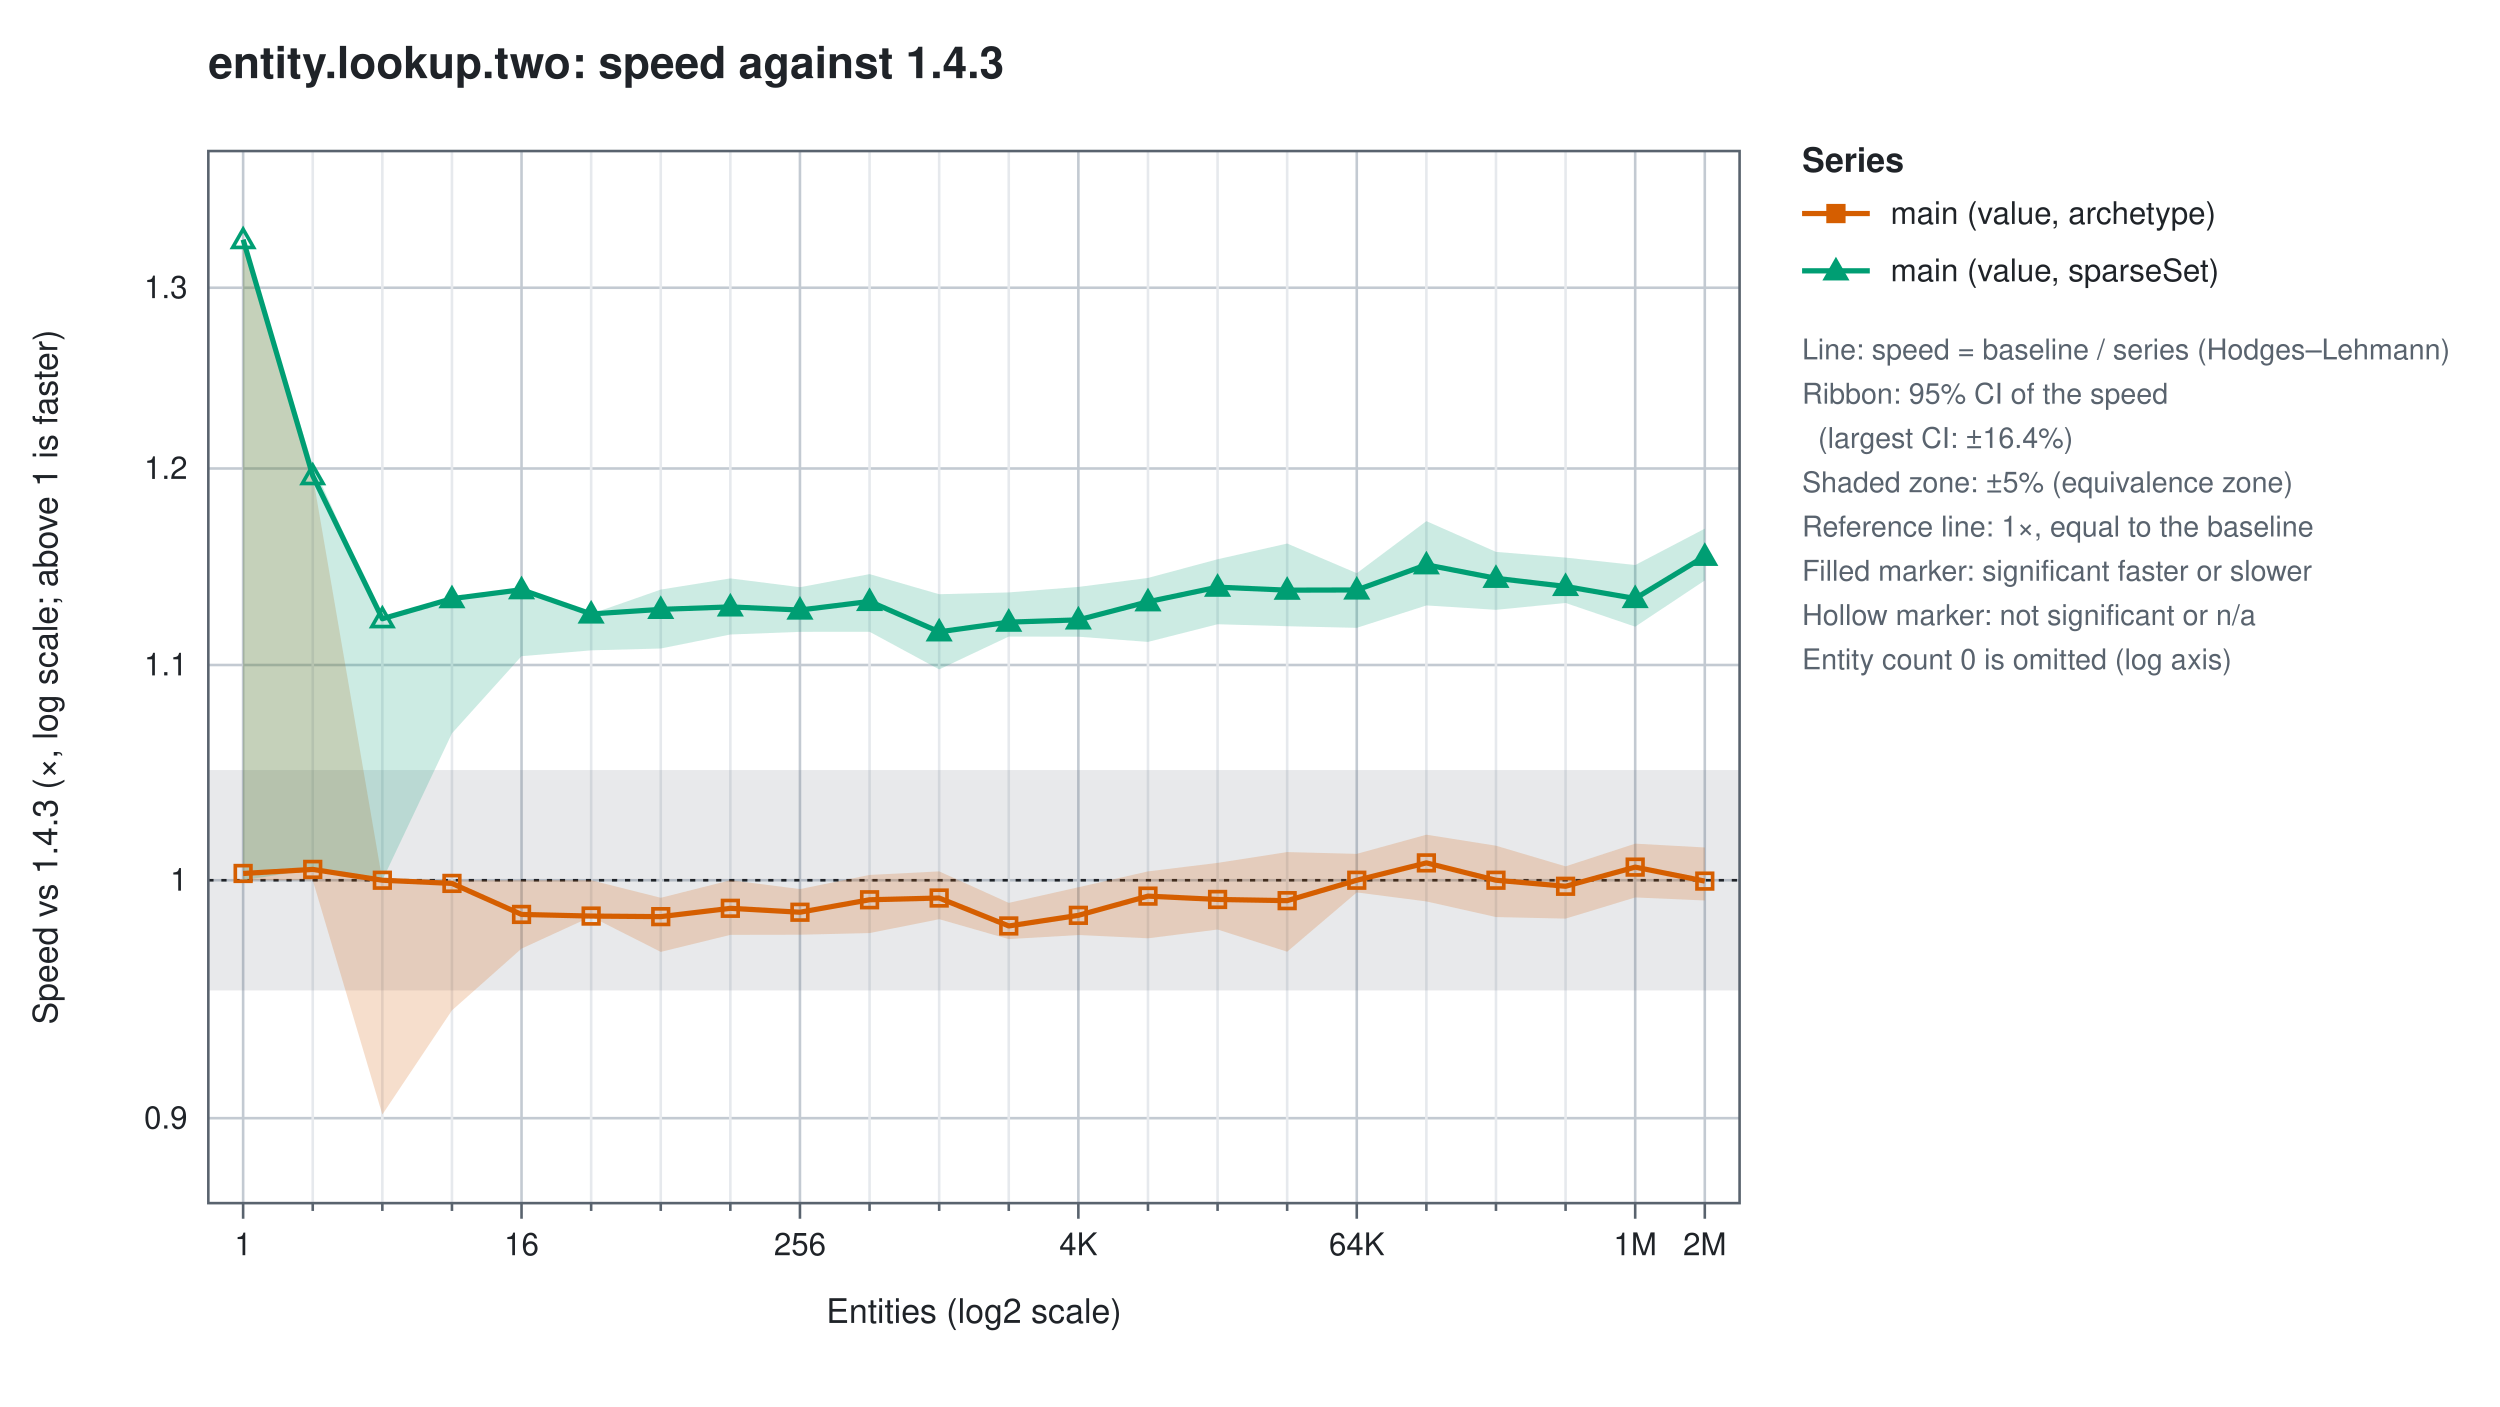
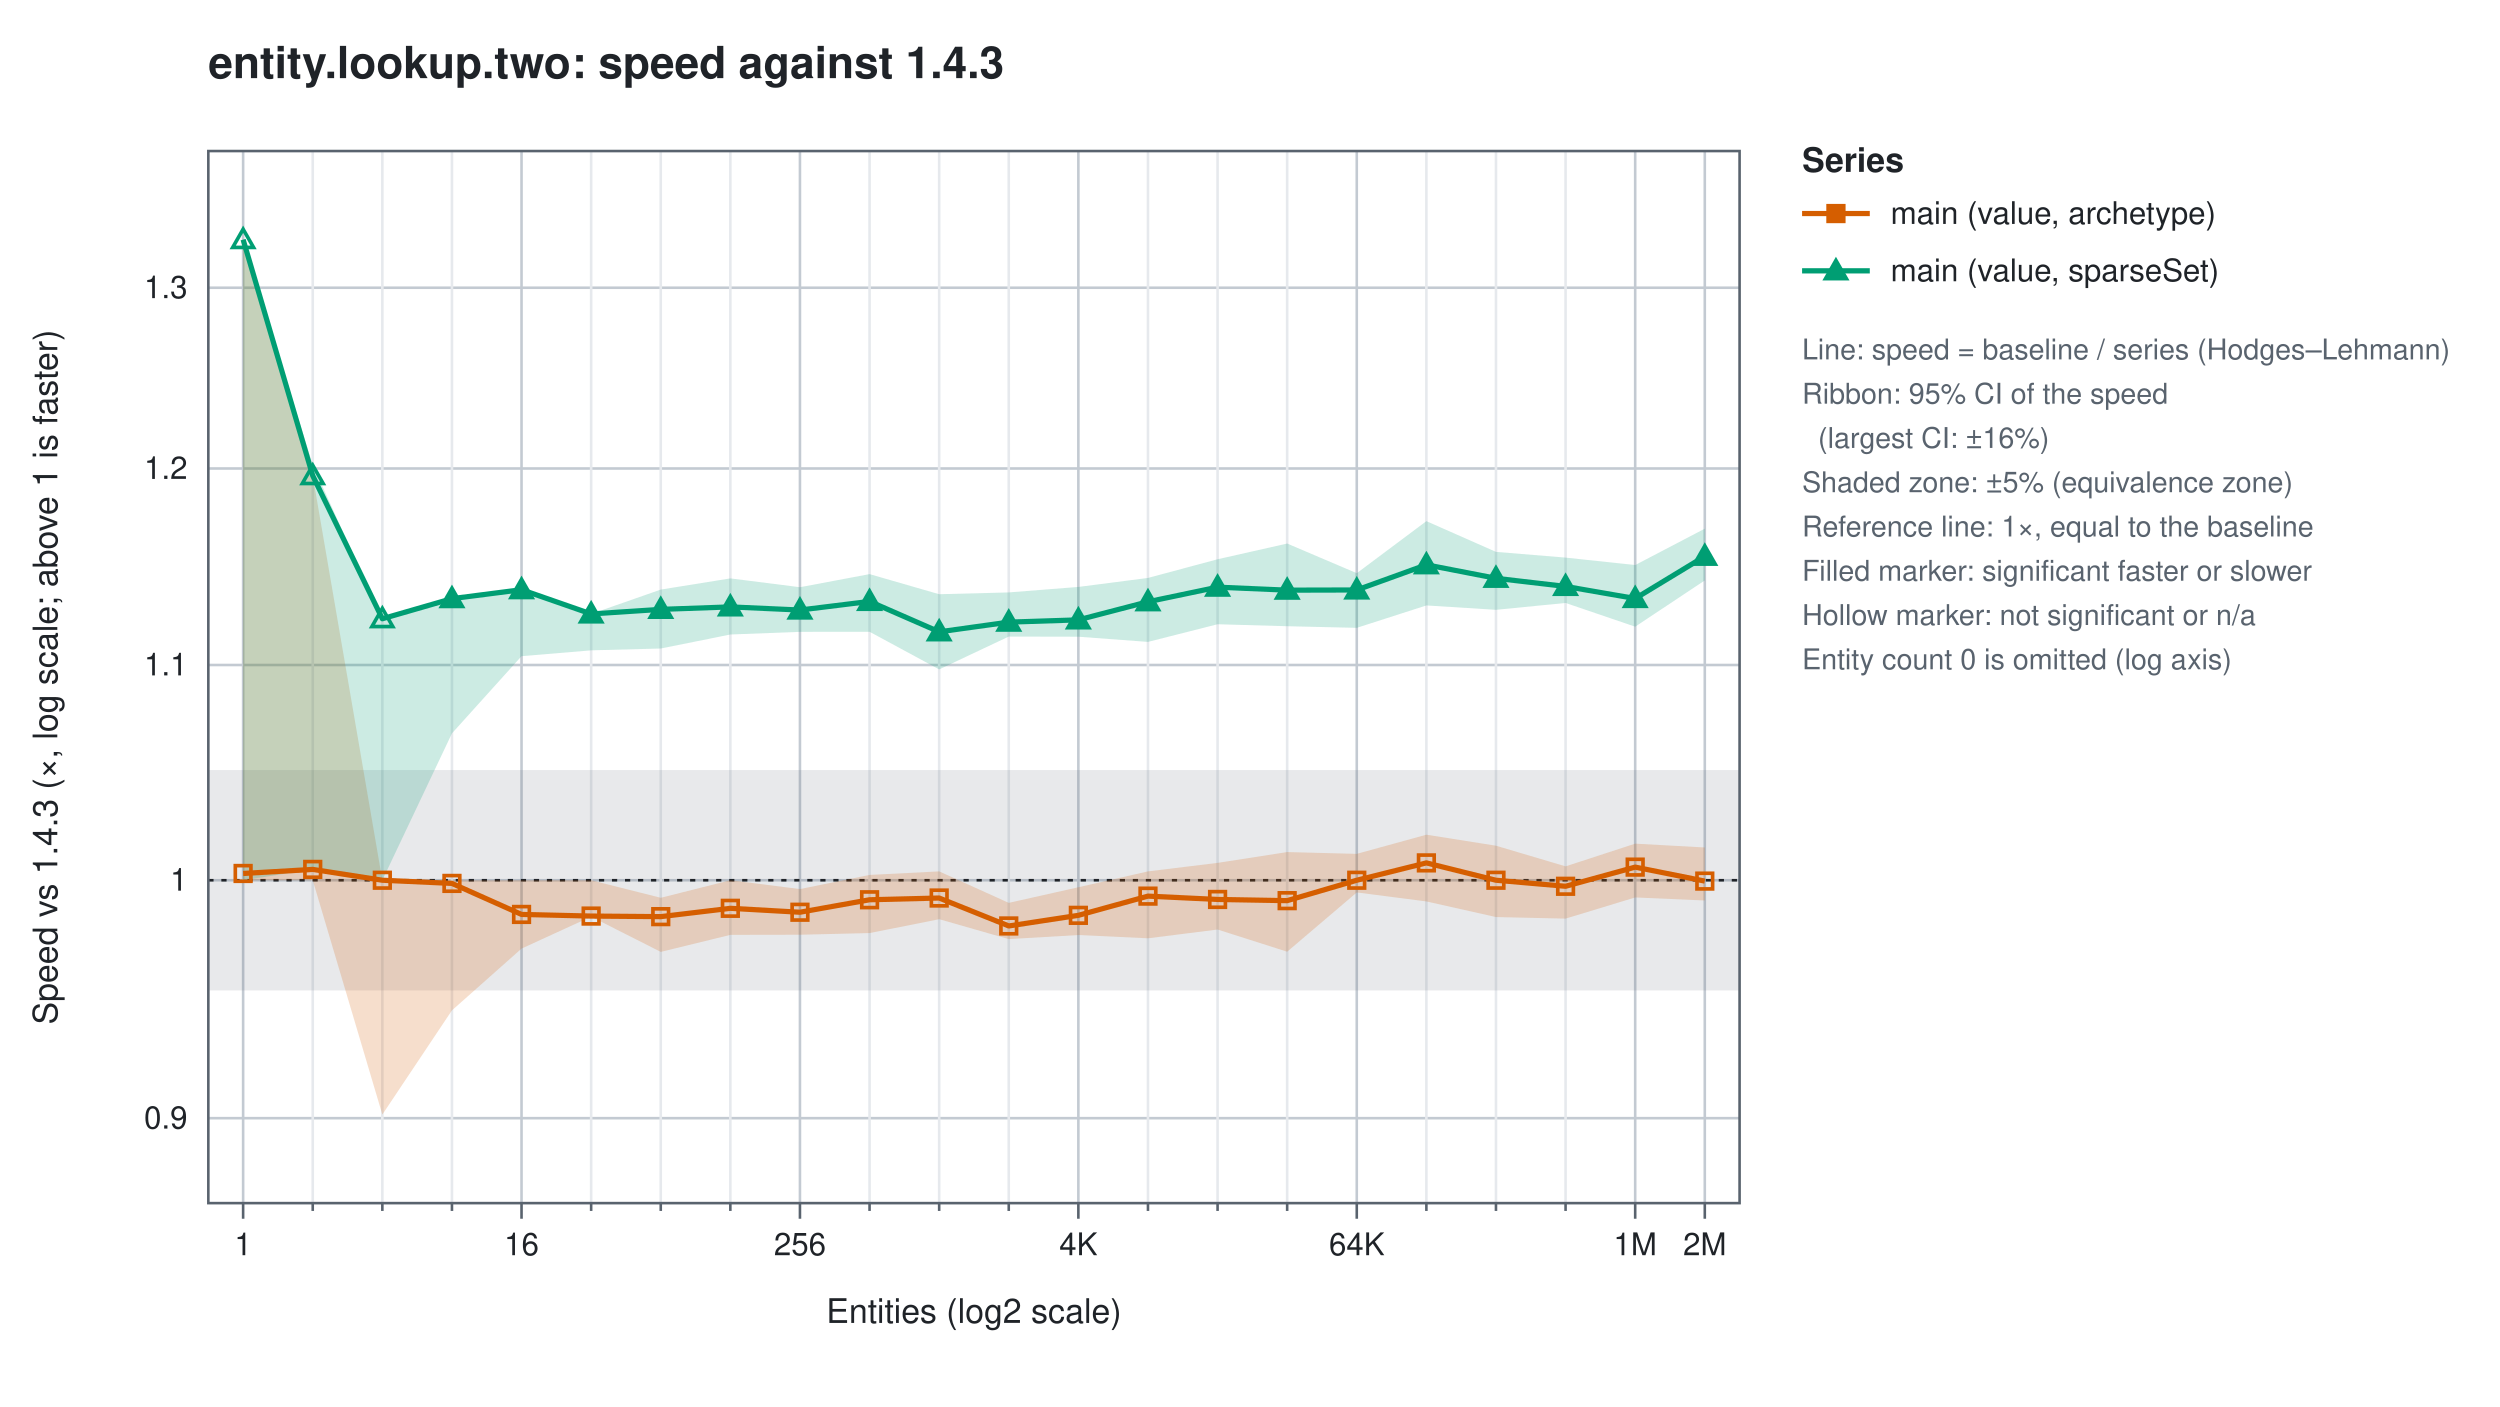
<svg xmlns="http://www.w3.org/2000/svg" viewBox="0 0 960 540" width="960" height="540" role="img" aria-label="entity.lookup.two: speed against 1.4.3">
  <style>
text{font-family:-apple-system,BlinkMacSystemFont,'Segoe UI',Helvetica,Arial,sans-serif;fill:#1f2328}
.title{font-size:17px;font-weight:600}.axis-title{font-size:13px}.tick{font-size:12px}.legend{font-size:12px}.legend-title{font-size:13px;font-weight:600}.note{font-size:11px;fill:#59636e}
.grid{stroke:#c3cad2;stroke-width:1}.minor{stroke:#e6e9ed;stroke-width:1}.axis{stroke:#59636e;stroke-width:1}.frame{fill:none;stroke:#59636e;stroke-width:1}
.line{fill:none;stroke:currentColor;stroke-width:2;stroke-linejoin:round}.baseline{stroke-dasharray:7 4}
.band{fill:currentColor;fill-opacity:.16;stroke:currentColor;stroke-opacity:.4;stroke-width:1;stroke-linejoin:round}.ribbon{fill:currentColor;fill-opacity:.2;stroke:none}.errbar{fill:none;stroke:currentColor;stroke-width:2.4;stroke-linecap:butt}
.zone{fill:#59636e;fill-opacity:.14;stroke:none}.ref{stroke:#1f2328;stroke-width:1;stroke-dasharray:2 3}
.marker{fill:currentColor;stroke:currentColor;stroke-width:1.4}.marker.hollow{fill:none}
.c0{color:#0072B2}
.c1{color:#D55E00}
.c2{color:#009E73}
.c3{color:#CC79A7}
.c4{color:#E69F00}
.c5{color:#56B4E9}
.c6{color:#6E6E6E}
.errbar.e0{color:#003959}
.errbar.e1{color:#6B2F00}
.errbar.e2{color:#004F3A}
.errbar.e3{color:#663D54}
.errbar.e4{color:#735000}
.errbar.e5{color:#2B5A75}
.errbar.e6{color:#373737}
@media (prefers-color-scheme: dark){
text{fill:#e6edf3}.note{fill:#9198a1}
.grid{stroke:#4a525c}.minor{stroke:#2d333b}.axis,.frame{stroke:#9198a1}.zone{fill:#9198a1}.ref{stroke:#e6edf3}
.c0{color:#5AB4F0}
.c1{color:#F28C42}
.c2{color:#2FD0A0}
.c3{color:#E69BC4}
.c4{color:#F2B83A}
.c5{color:#8FD0F5}
.c6{color:#B4B4B4}
.errbar.e0{color:#A4D6F7}
.errbar.e1{color:#F8C097}
.errbar.e2{color:#8DE5CB}
.errbar.e3{color:#F1C8DF}
.errbar.e4{color:#F8D893}
.errbar.e5{color:#C1E5FA}
.errbar.e6{color:#D6D6D6}
}
</style>
  <clipPath id="plot-area">
    <rect x="80" y="58" width="588" height="404" />
  </clipPath>
  <text class="title" x="80" y="30">entity.lookup.two: speed against 1.4.3</text>
  <line class="grid" x1="80" x2="668" y1="429.38" y2="429.38" />
  <text class="tick" text-anchor="end" x="72" y="433.38">0.9</text>
  <line class="grid" x1="80" x2="668" y1="338.01" y2="338.01" />
  <text class="tick" text-anchor="end" x="72" y="342.01">1</text>
  <line class="grid" x1="80" x2="668" y1="255.36" y2="255.36" />
  <text class="tick" text-anchor="end" x="72" y="259.36">1.1</text>
  <line class="grid" x1="80" x2="668" y1="179.9" y2="179.9" />
  <text class="tick" text-anchor="end" x="72" y="183.9">1.2</text>
  <line class="grid" x1="80" x2="668" y1="110.49" y2="110.49" />
  <text class="tick" text-anchor="end" x="72" y="114.49">1.3</text>
  <line class="grid" x1="93.36" x2="93.36" y1="58" y2="462" />
  <line class="axis" x1="93.36" x2="93.36" y1="462" y2="468" />
  <text class="tick" text-anchor="middle" x="93.36" y="482">1</text>
  <line class="minor" x1="120.09" x2="120.09" y1="58" y2="462" />
  <line class="axis" x1="120.09" x2="120.09" y1="462" y2="465" />
  <line class="minor" x1="146.82" x2="146.82" y1="58" y2="462" />
  <line class="axis" x1="146.82" x2="146.82" y1="462" y2="465" />
  <line class="minor" x1="173.55" x2="173.55" y1="58" y2="462" />
  <line class="axis" x1="173.55" x2="173.55" y1="462" y2="465" />
  <line class="grid" x1="200.27" x2="200.27" y1="58" y2="462" />
  <line class="axis" x1="200.27" x2="200.27" y1="462" y2="468" />
  <text class="tick" text-anchor="middle" x="200.27" y="482">16</text>
  <line class="minor" x1="227" x2="227" y1="58" y2="462" />
  <line class="axis" x1="227" x2="227" y1="462" y2="465" />
  <line class="minor" x1="253.73" x2="253.73" y1="58" y2="462" />
  <line class="axis" x1="253.73" x2="253.73" y1="462" y2="465" />
  <line class="minor" x1="280.45" x2="280.45" y1="58" y2="462" />
  <line class="axis" x1="280.45" x2="280.45" y1="462" y2="465" />
  <line class="grid" x1="307.18" x2="307.18" y1="58" y2="462" />
  <line class="axis" x1="307.18" x2="307.18" y1="462" y2="468" />
  <text class="tick" text-anchor="middle" x="307.18" y="482">256</text>
  <line class="minor" x1="333.91" x2="333.91" y1="58" y2="462" />
  <line class="axis" x1="333.91" x2="333.91" y1="462" y2="465" />
  <line class="minor" x1="360.64" x2="360.64" y1="58" y2="462" />
  <line class="axis" x1="360.64" x2="360.64" y1="462" y2="465" />
  <line class="minor" x1="387.36" x2="387.36" y1="58" y2="462" />
  <line class="axis" x1="387.36" x2="387.36" y1="462" y2="465" />
  <line class="grid" x1="414.09" x2="414.09" y1="58" y2="462" />
  <line class="axis" x1="414.09" x2="414.09" y1="462" y2="468" />
  <text class="tick" text-anchor="middle" x="414.09" y="482">4K</text>
  <line class="minor" x1="440.82" x2="440.82" y1="58" y2="462" />
  <line class="axis" x1="440.82" x2="440.82" y1="462" y2="465" />
  <line class="minor" x1="467.55" x2="467.55" y1="58" y2="462" />
  <line class="axis" x1="467.55" x2="467.55" y1="462" y2="465" />
  <line class="minor" x1="494.27" x2="494.27" y1="58" y2="462" />
  <line class="axis" x1="494.27" x2="494.27" y1="462" y2="465" />
  <line class="grid" x1="521" x2="521" y1="58" y2="462" />
  <line class="axis" x1="521" x2="521" y1="462" y2="468" />
  <text class="tick" text-anchor="middle" x="521" y="482">64K</text>
  <line class="minor" x1="547.73" x2="547.73" y1="58" y2="462" />
  <line class="axis" x1="547.73" x2="547.73" y1="462" y2="465" />
  <line class="minor" x1="574.45" x2="574.45" y1="58" y2="462" />
  <line class="axis" x1="574.45" x2="574.45" y1="462" y2="465" />
  <line class="minor" x1="601.18" x2="601.18" y1="58" y2="462" />
  <line class="axis" x1="601.18" x2="601.18" y1="462" y2="465" />
  <line class="grid" x1="627.91" x2="627.91" y1="58" y2="462" />
  <line class="axis" x1="627.91" x2="627.91" y1="462" y2="468" />
  <text class="tick" text-anchor="middle" x="627.91" y="482">1M</text>
  <line class="grid" x1="654.64" x2="654.64" y1="58" y2="462" />
  <line class="axis" x1="654.64" x2="654.64" y1="462" y2="468" />
  <text class="tick" text-anchor="middle" x="654.64" y="482">2M</text>
  <rect class="zone" x="80" y="295.7" width="588" height="84.62" />
  <line class="ref" x1="80" x2="668" y1="338.01" y2="338.01" />
  <rect class="frame" x="80" y="58" width="588" height="404" />
  <text class="axis-title" text-anchor="middle" x="374" y="508">Entities (log2 scale)</text>
  <text class="axis-title" text-anchor="middle" transform="translate(22 260) rotate(-90)">Speed vs 1.4.3 (×, log scale; above 1 is faster)</text>
  <g clip-path="url(#plot-area)">
    <polygon class="ribbon c1" points="93.36,92.01 120.09,182.67 146.82,338.01 173.55,338.01 200.27,338.01 227,338.01 253.73,344.75 280.45,338.01 307.18,341.4 333.91,335.97 360.64,334.61 387.36,346.7 414.09,340.7 440.82,334.61 467.55,331.34 494.27,327.19 521,327.88 547.73,320.52 574.45,324.75 601.18,332.68 627.91,323.96 654.64,325.43 654.64,345.79 627.91,344.62 601.18,352.75 574.45,352.15 547.73,346.15 521,342.7 494.27,365.46 467.55,356.94 440.82,360.31 414.09,359.05 387.36,360.62 360.64,352.97 333.91,358.3 307.18,358.94 280.45,358.99 253.73,365.53 227,352 200.27,364.26 173.55,387.98 146.82,427.99 120.09,338.01 93.36,338.01" />
    <polygon class="ribbon c2" points="93.36,92.01 120.09,178.51 146.82,237.6 173.55,229.88 200.27,225.72 227,235.75 253.73,226.4 280.45,222.1 307.18,225.49 333.91,220.46 360.64,228.18 387.36,227.49 414.09,225.38 440.82,221.93 467.55,214.75 494.27,208.72 521,220.11 547.73,200.12 574.45,211.92 601.18,214.12 627.91,216.98 654.64,203 654.64,222.88 627.91,240.65 601.18,231.54 574.45,234.17 547.73,232.49 521,241.09 494.27,240.47 467.55,239.71 440.82,246.49 414.09,244.5 387.36,244.44 360.64,257.05 333.91,242.6 307.18,242.63 280.45,243.65 253.73,249.03 227,249.73 200.27,251.97 173.55,281.61 146.82,338.01 120.09,333.85 93.36,338.01" />
    <polyline class="line c1" points="93.36,335.41 120.09,333.85 146.82,338.01 173.55,339.23 200.27,351.14 227,351.77 253.73,351.99 280.45,348.79 307.18,350.3 333.91,345.51 360.64,344.84 387.36,355.57 414.09,351.49 440.82,344.11 467.55,345.39 494.27,345.85 521,338.01 547.73,331.35 574.45,338.01 601.18,340.33 627.91,332.97 654.64,338.34" />
    <polyline class="line c2" points="93.36,92.01 120.09,182.67 146.82,237.6 173.55,229.88 200.27,226.44 227,235.75 253.73,234 280.45,233.05 307.18,234.25 333.91,230.95 360.64,242.62 387.36,238.9 414.09,238.03 440.82,231.07 467.55,225.47 494.27,226.62 521,226.55 547.73,216.88 574.45,222.07 601.18,225.19 627.91,229.83 654.64,213.61" />
    <rect class="marker c1 hollow" x="90.36" y="332.41" width="6" height="6" />
    <rect class="marker c1 hollow" x="117.09" y="330.85" width="6" height="6" />
    <rect class="marker c1 hollow" x="143.82" y="335.01" width="6" height="6" />
    <rect class="marker c1 hollow" x="170.55" y="336.23" width="6" height="6" />
    <rect class="marker c1 hollow" x="197.27" y="348.14" width="6" height="6" />
    <rect class="marker c1 hollow" x="224" y="348.77" width="6" height="6" />
    <rect class="marker c1 hollow" x="250.73" y="348.99" width="6" height="6" />
    <rect class="marker c1 hollow" x="277.45" y="345.79" width="6" height="6" />
    <rect class="marker c1 hollow" x="304.18" y="347.3" width="6" height="6" />
    <rect class="marker c1 hollow" x="330.91" y="342.51" width="6" height="6" />
    <rect class="marker c1 hollow" x="357.64" y="341.84" width="6" height="6" />
    <rect class="marker c1 hollow" x="384.36" y="352.57" width="6" height="6" />
    <rect class="marker c1 hollow" x="411.09" y="348.49" width="6" height="6" />
    <rect class="marker c1 hollow" x="437.82" y="341.11" width="6" height="6" />
    <rect class="marker c1 hollow" x="464.55" y="342.39" width="6" height="6" />
    <rect class="marker c1 hollow" x="491.27" y="342.85" width="6" height="6" />
    <rect class="marker c1 hollow" x="518" y="335.01" width="6" height="6" />
    <rect class="marker c1 hollow" x="544.73" y="328.35" width="6" height="6" />
    <rect class="marker c1 hollow" x="571.45" y="335.01" width="6" height="6" />
    <rect class="marker c1 hollow" x="598.18" y="337.33" width="6" height="6" />
    <rect class="marker c1 hollow" x="624.91" y="329.97" width="6" height="6" />
    <rect class="marker c1 hollow" x="651.64" y="335.34" width="6" height="6" />
    <polygon class="marker c2 hollow" points="93.36,88.01 97.36,95.01 89.36,95.01" />
    <polygon class="marker c2 hollow" points="120.09,178.67 124.09,185.67 116.09,185.67" />
    <polygon class="marker c2 hollow" points="146.82,233.6 150.82,240.6 142.82,240.6" />
    <polygon class="marker c2" points="173.55,225.88 177.55,232.88 169.55,232.88" />
    <polygon class="marker c2" points="200.27,222.44 204.27,229.44 196.27,229.44" />
    <polygon class="marker c2" points="227,231.75 231,238.75 223,238.75" />
    <polygon class="marker c2" points="253.73,230 257.73,237 249.73,237" />
    <polygon class="marker c2" points="280.45,229.05 284.45,236.05 276.45,236.05" />
    <polygon class="marker c2" points="307.18,230.25 311.18,237.25 303.18,237.25" />
    <polygon class="marker c2" points="333.91,226.95 337.91,233.95 329.91,233.95" />
    <polygon class="marker c2" points="360.64,238.62 364.64,245.62 356.64,245.62" />
    <polygon class="marker c2" points="387.36,234.9 391.36,241.9 383.36,241.9" />
    <polygon class="marker c2" points="414.09,234.03 418.09,241.03 410.09,241.03" />
    <polygon class="marker c2" points="440.82,227.07 444.82,234.07 436.82,234.07" />
    <polygon class="marker c2" points="467.55,221.47 471.55,228.47 463.55,228.47" />
    <polygon class="marker c2" points="494.27,222.62 498.27,229.62 490.27,229.62" />
    <polygon class="marker c2" points="521,222.55 525,229.55 517,229.55" />
    <polygon class="marker c2" points="547.73,212.88 551.73,219.88 543.73,219.88" />
    <polygon class="marker c2" points="574.45,218.07 578.45,225.07 570.45,225.07" />
    <polygon class="marker c2" points="601.18,221.19 605.18,228.19 597.18,228.19" />
    <polygon class="marker c2" points="627.91,225.83 631.91,232.83 623.91,232.83" />
    <polygon class="marker c2" points="654.64,209.61 658.64,216.61 650.64,216.61" />
  </g>
  <text class="legend-title" x="692" y="66">Series</text>
  <line class="line c1" x1="692" x2="718" y1="82" y2="82" />
  <rect class="marker c1" x="702" y="79" width="6" height="6" />
  <text class="legend" x="726" y="86">main (value, archetype)</text>
  <line class="line c2" x1="692" x2="718" y1="104" y2="104" />
  <polygon class="marker c2" points="705,100 709,107 701,107" />
  <text class="legend" x="726" y="108">main (value, sparseSet)</text>
  <text class="note" x="692" y="138" xml:space="preserve">Line: speed = baseline / series (Hodges–Lehmann)</text>
  <text class="note" x="692" y="155" xml:space="preserve">Ribbon: 95% CI of the speed</text>
-   <text class="note" x="692" y="172" xml:space="preserve">  (largest CI: ±16.4%)</text>
+   <text class="note" x="692" y="172" xml:space="preserve">  (largest CI: ±16%)</text>
  <text class="note" x="692" y="189" xml:space="preserve">Shaded zone: ±5% (equivalence zone)</text>
  <text class="note" x="692" y="206" xml:space="preserve">Reference line: 1×, equal to the baseline</text>
  <text class="note" x="692" y="223" xml:space="preserve">Filled marker: significant faster or slower</text>
  <text class="note" x="692" y="240" xml:space="preserve">Hollow marker: not significant or n/a</text>
  <text class="note" x="692" y="257" xml:space="preserve">Entity count 0 is omitted (log axis)</text>
</svg>
